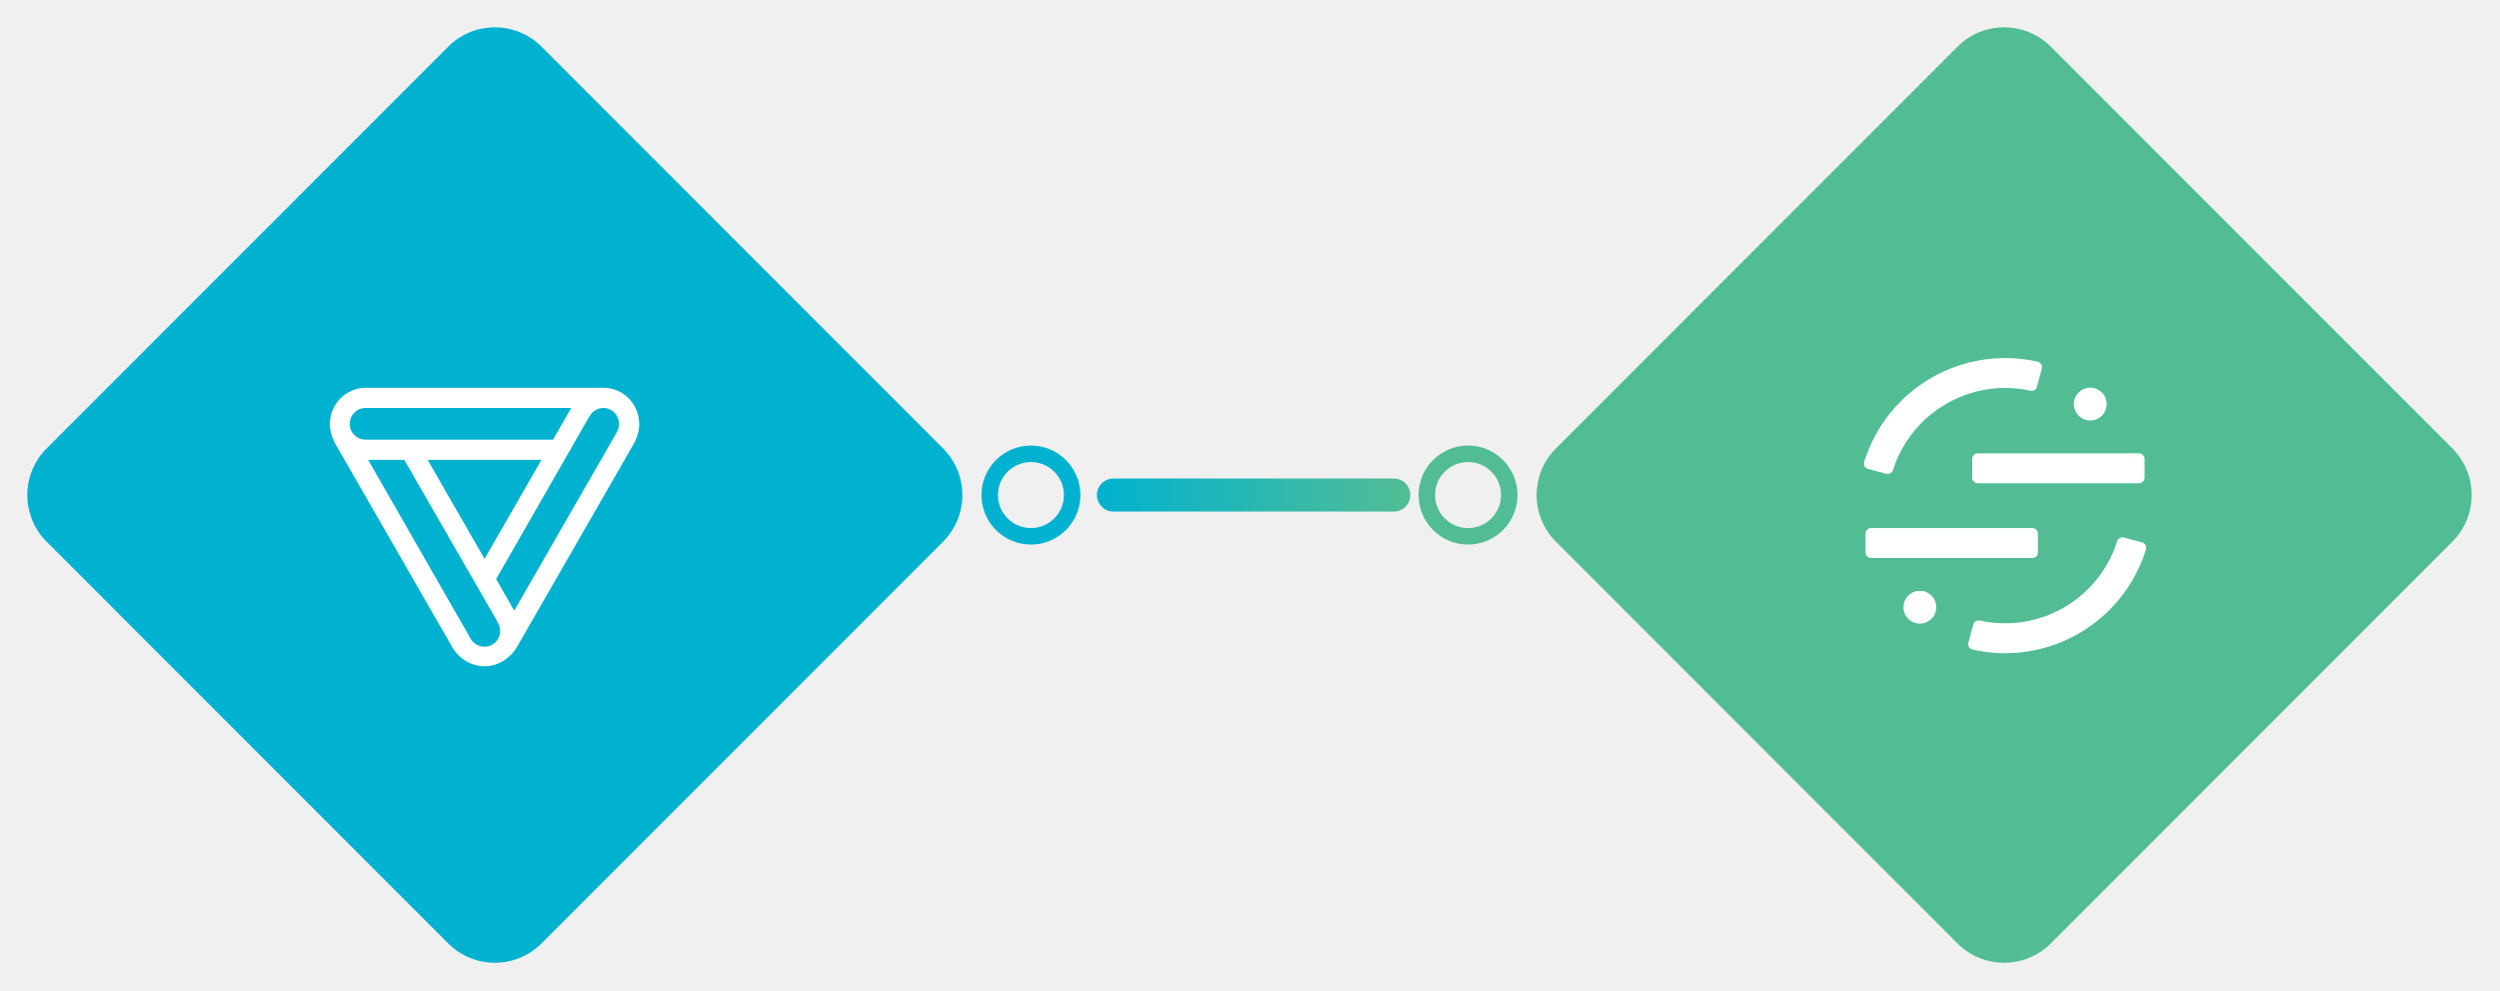
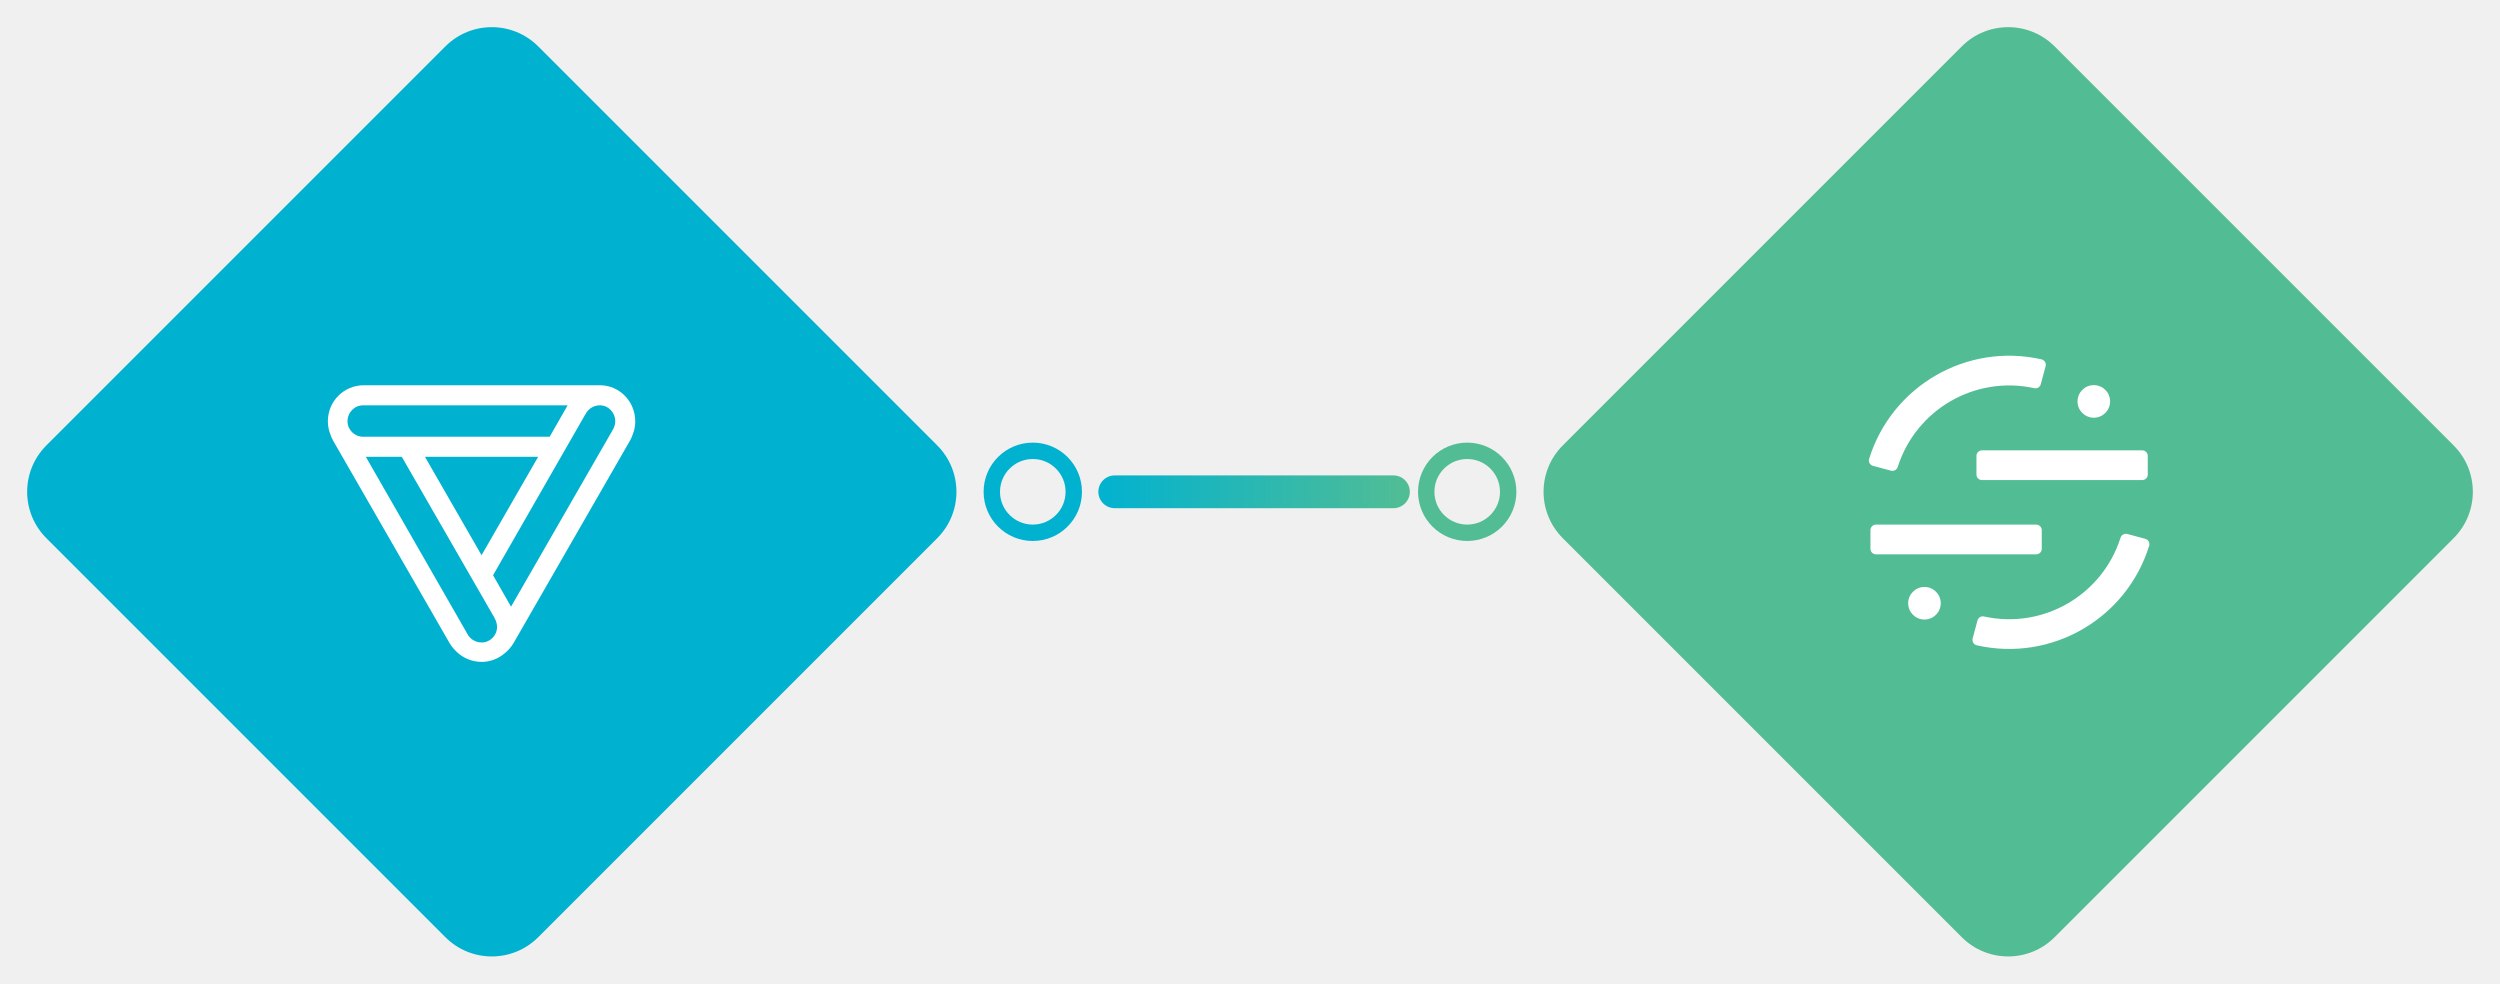
- <svg xmlns="http://www.w3.org/2000/svg" xmlns:xlink="http://www.w3.org/1999/xlink" width="303" height="120" viewBox="0 0 303 120">
+ <svg xmlns="http://www.w3.org/2000/svg" xmlns:xlink="http://www.w3.org/1999/xlink" width="305" height="120" viewBox="0 0 305 120">
  <defs>
    <path id="vero-segment-a" d="M33.05,0.002 C33.003,0.001 32.956,0 32.909,0 L32.909,0 L4.55,0 C4.523,0 4.496,0 4.468,0.001 L4.468,0.001 C4.442,0 4.415,0 4.388,0 L4.388,0 C1.946,0 0,1.955 0,4.407 L0,4.407 C0,4.958 0.105,5.485 0.296,5.971 L0.296,5.971 C0.386,6.245 0.503,6.514 0.65,6.774 L0.65,6.774 L14.829,31.424 C15.033,31.777 15.277,32.091 15.551,32.364 L15.551,32.364 C16.35,33.214 17.492,33.75 18.77,33.75 L18.77,33.75 C19.838,33.75 20.821,33.35 21.577,32.692 L21.577,32.692 C22.006,32.354 22.38,31.929 22.671,31.424 L22.671,31.424 L36.85,6.774 C36.994,6.519 37.11,6.256 37.198,5.988 L37.198,5.988 C37.393,5.497 37.5,4.964 37.5,4.407 L37.5,4.407 C37.5,1.955 35.554,0 33.193,0 L33.193,0 C33.145,0 33.098,0.001 33.05,0.002 L33.05,0.002 Z M20.152,23.18 L31.365,3.632 C31.405,3.577 31.432,3.535 31.446,3.51 L31.446,3.51 C31.778,2.87 32.423,2.449 33.193,2.449 L33.193,2.449 C34.208,2.449 35.062,3.308 35.062,4.407 L35.062,4.407 C35.062,4.783 34.939,5.152 34.737,5.469 L34.737,5.469 C34.715,5.485 34.7,5.512 34.697,5.55 L34.697,5.55 L22.346,27.016 L20.152,23.18 Z M4.55,2.449 L29.252,2.449 L27.059,6.285 L4.55,6.285 C4.512,6.285 4.474,6.284 4.429,6.285 L4.429,6.285 C4.4,6.284 4.364,6.285 4.307,6.285 L4.307,6.285 C3.252,6.285 2.397,5.426 2.397,4.407 L2.397,4.407 C2.397,3.307 3.252,2.449 4.307,2.449 L4.307,2.449 C4.364,2.449 4.4,2.45 4.429,2.449 L4.429,2.449 C4.444,2.449 4.458,2.449 4.472,2.449 L4.472,2.449 C4.499,2.449 4.525,2.449 4.55,2.449 L4.55,2.449 Z M11.846,8.733 L25.654,8.733 L18.75,20.736 L11.846,8.733 Z M16.983,30.281 C16.985,30.252 16.972,30.23 16.942,30.2 L16.942,30.2 L4.632,8.733 L9.02,8.733 L20.274,28.281 C20.288,28.335 20.313,28.382 20.355,28.445 L20.355,28.445 C20.527,28.732 20.639,29.094 20.639,29.506 L20.639,29.506 C20.639,30.524 19.785,31.383 18.77,31.383 L18.77,31.383 C17.969,31.383 17.302,30.925 16.983,30.281 L16.983,30.281 Z" />
    <linearGradient id="vero-segment-b" x1="100%" x2="0%" y1="50%" y2="50%">
      <stop offset="0%" stop-color="#52BD94" />
      <stop offset="100%" stop-color="#01B2D0" />
    </linearGradient>
  </defs>
  <g fill="none" fill-rule="evenodd">
    <path fill="#01B2D0" d="M65.657,5.657 L114.343,54.343 C117.467,57.467 117.467,62.533 114.343,65.657 L65.657,114.343 C62.533,117.467 57.467,117.467 54.343,114.343 L5.657,65.657 C2.533,62.533 2.533,57.467 5.657,54.343 L54.343,5.657 C57.467,2.533 62.533,2.533 65.657,5.657 Z" />
    <use fill="#FFF" transform="translate(40 47)" xlink:href="#vero-segment-a" />
-     <g transform="translate(183)">
+     <g transform="translate(185)">
      <path fill="#52BD94" d="M65.657,5.657 L114.343,54.343 C117.467,57.467 117.467,62.533 114.343,65.657 L65.657,114.343 C62.533,117.467 57.467,117.467 54.343,114.343 L5.657,65.657 C2.533,62.533 2.533,57.467 5.657,54.343 L54.343,5.657 C57.467,2.533 62.533,2.533 65.657,5.657 Z" />
      <g fill="#FFF" transform="translate(43 43)">
        <rect width="20.9" height="3.626" x="13.127" y="11.942" fill-rule="nonzero" rx=".674" />
        <rect width="20.9" height="3.626" x=".195" y="21.002" fill-rule="nonzero" rx=".674" />
        <path d="M2.705 14.423C3.058 14.515 3.42 14.311 3.526 13.962 5.764 6.933 12.991 2.771 20.193 4.361 20.542 4.434 20.886 4.22 20.976 3.875L21.566 1.673C21.613 1.494 21.585 1.304 21.488 1.146 21.391.989 21.234.877 21.053.838 11.947-1.215 2.793 4.078.029 12.994-.022 13.168-.001 13.356.089 13.514.178 13.672.327 13.787.503 13.833L2.705 14.423zM31.525 22.146C31.172 22.054 30.809 22.258 30.704 22.608 28.466 29.636 21.239 33.799 14.037 32.208 13.688 32.135 13.343 32.349 13.254 32.694L12.664 34.896C12.617 35.075 12.645 35.265 12.742 35.423 12.839 35.581 12.996 35.692 13.177 35.731 22.283 37.784 31.437 32.491 34.201 23.575 34.252 23.401 34.231 23.213 34.141 23.055 34.052 22.897 33.902 22.782 33.727 22.736L31.525 22.146z" />
        <circle cx="27.445" cy="5.973" r="1.988" fill-rule="nonzero" />
        <circle cx="6.784" cy="30.596" r="1.988" fill-rule="nonzero" />
      </g>
    </g>
-     <g transform="translate(120 55)">
+     <g transform="translate(121 55)">
      <circle cx="58" cy="5" r="5" stroke="#52BD94" stroke-width="2" />
      <circle cx="5" cy="5" r="5" stroke="#01B2D0" stroke-width="2" />
      <rect width="38" height="4" x="13" y="3" fill="url(#vero-segment-b)" rx="2" />
    </g>
  </g>
</svg>
